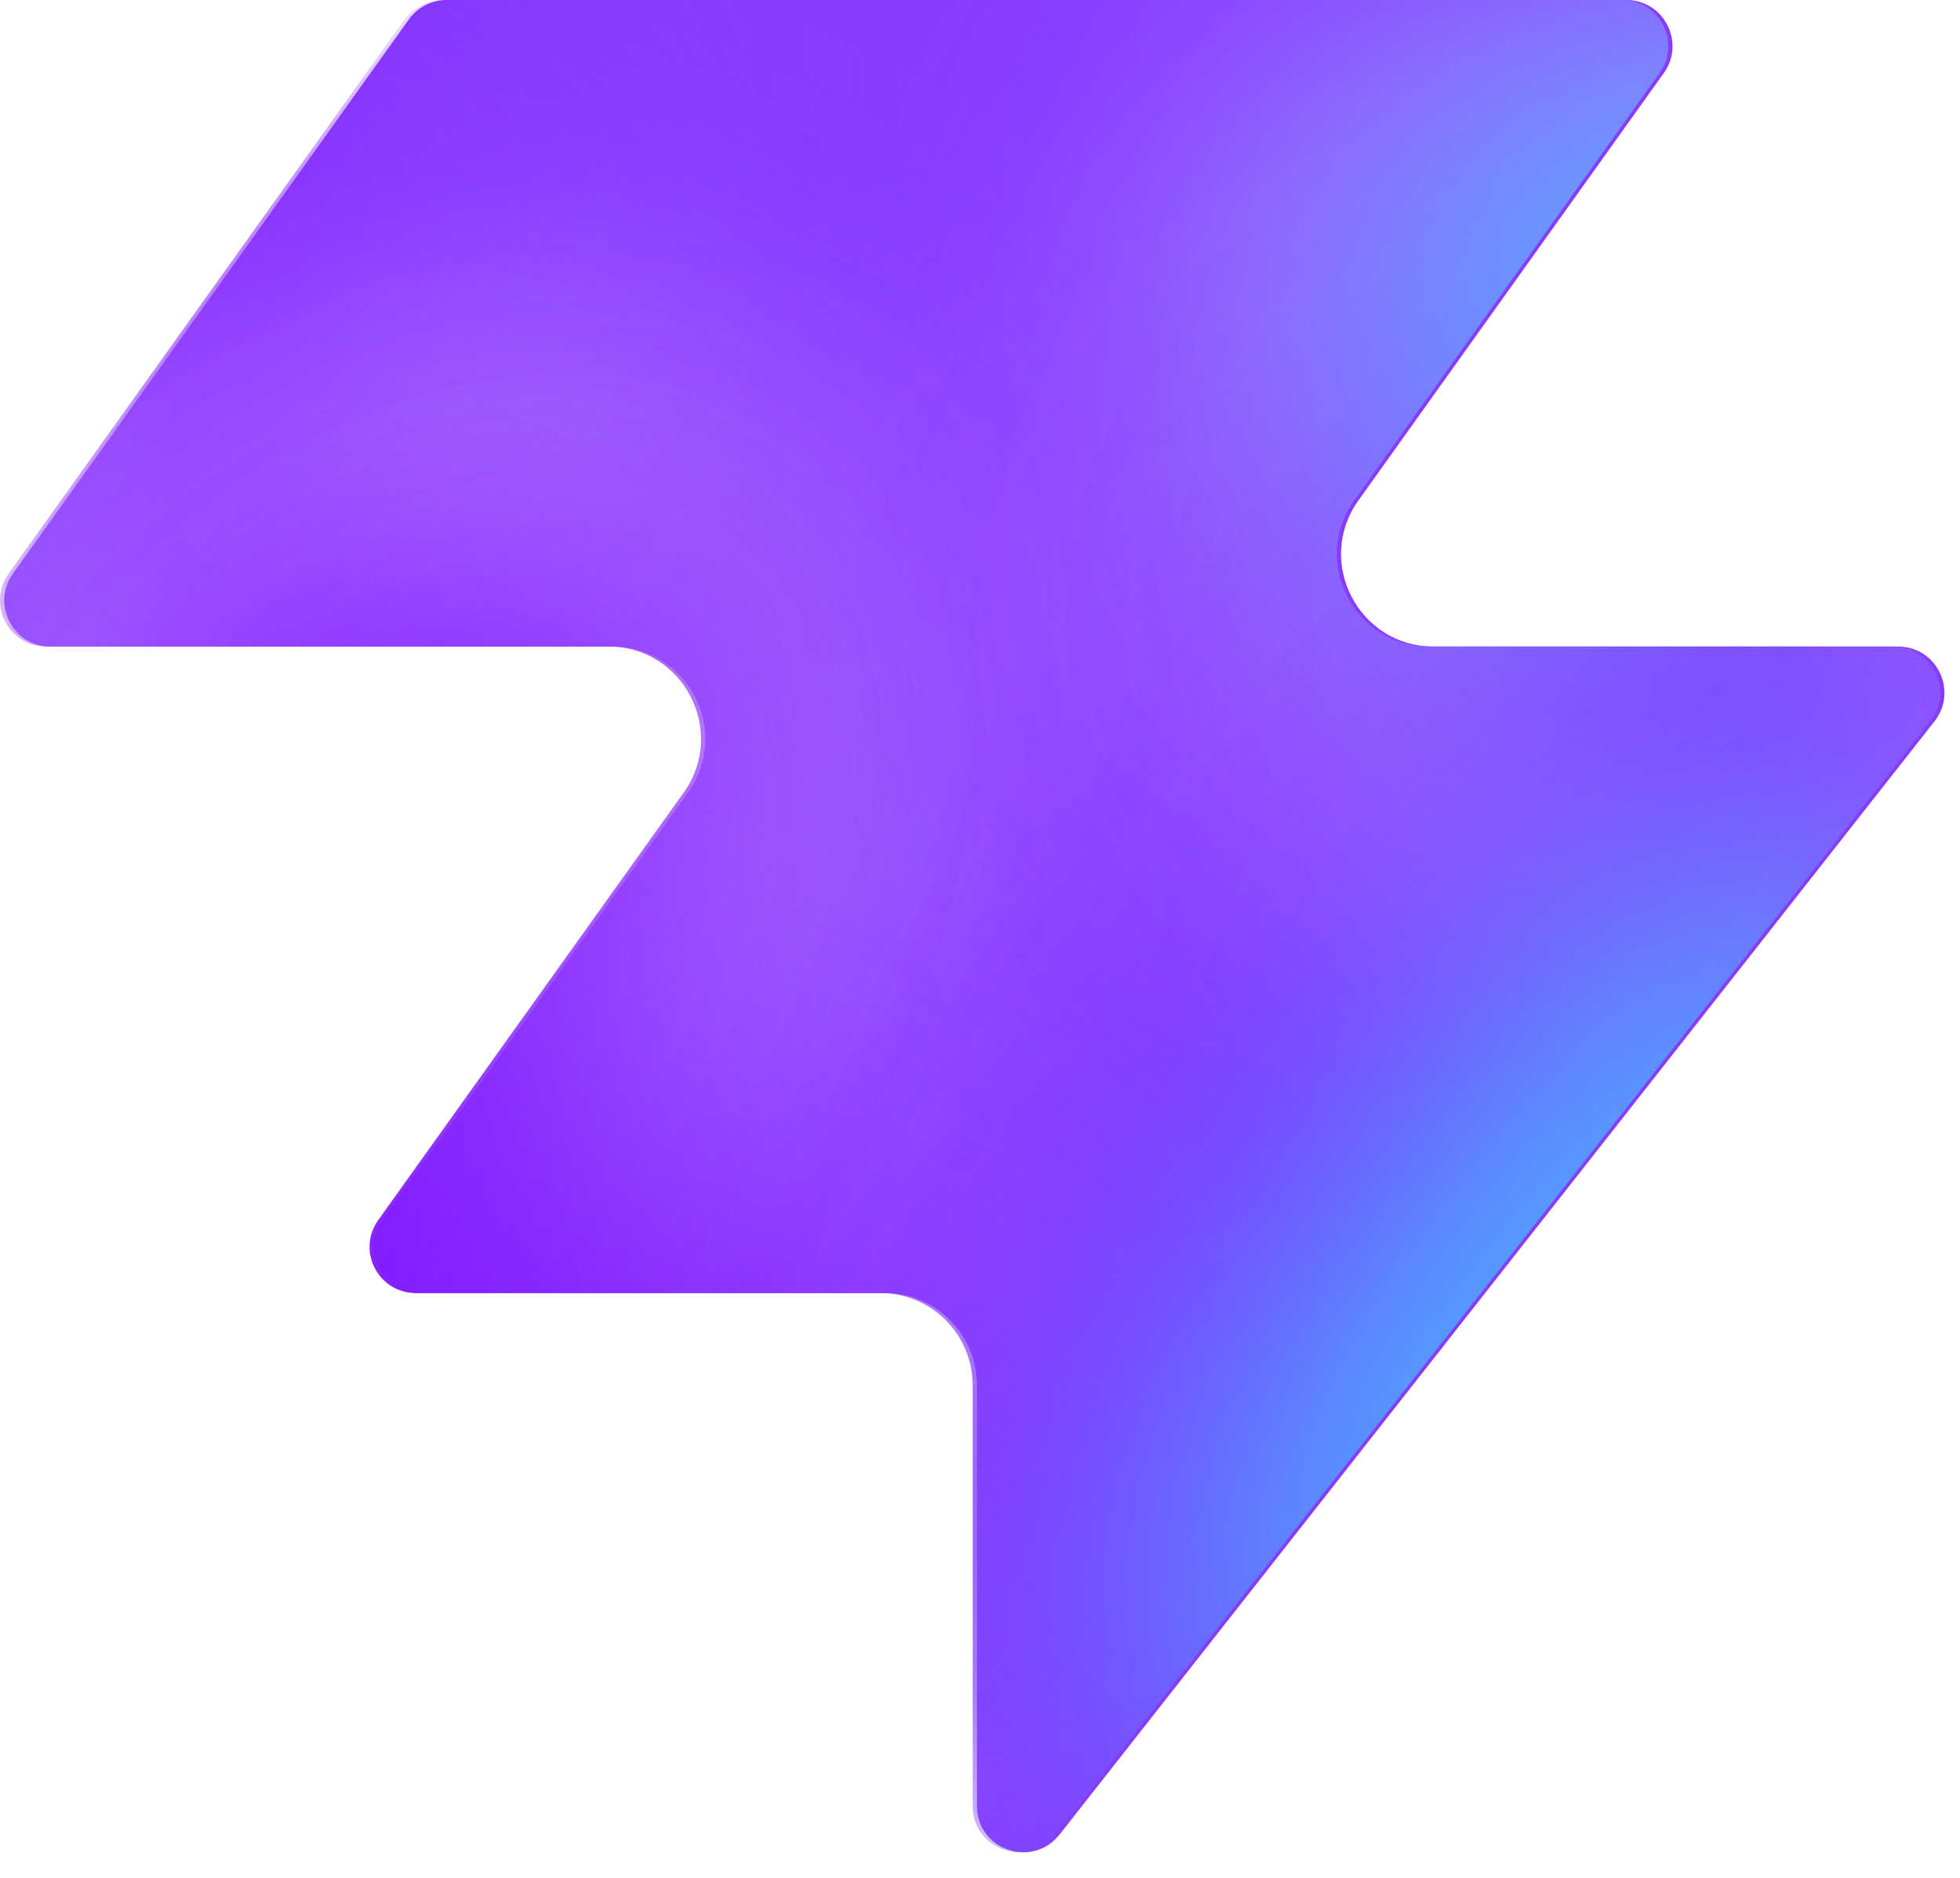
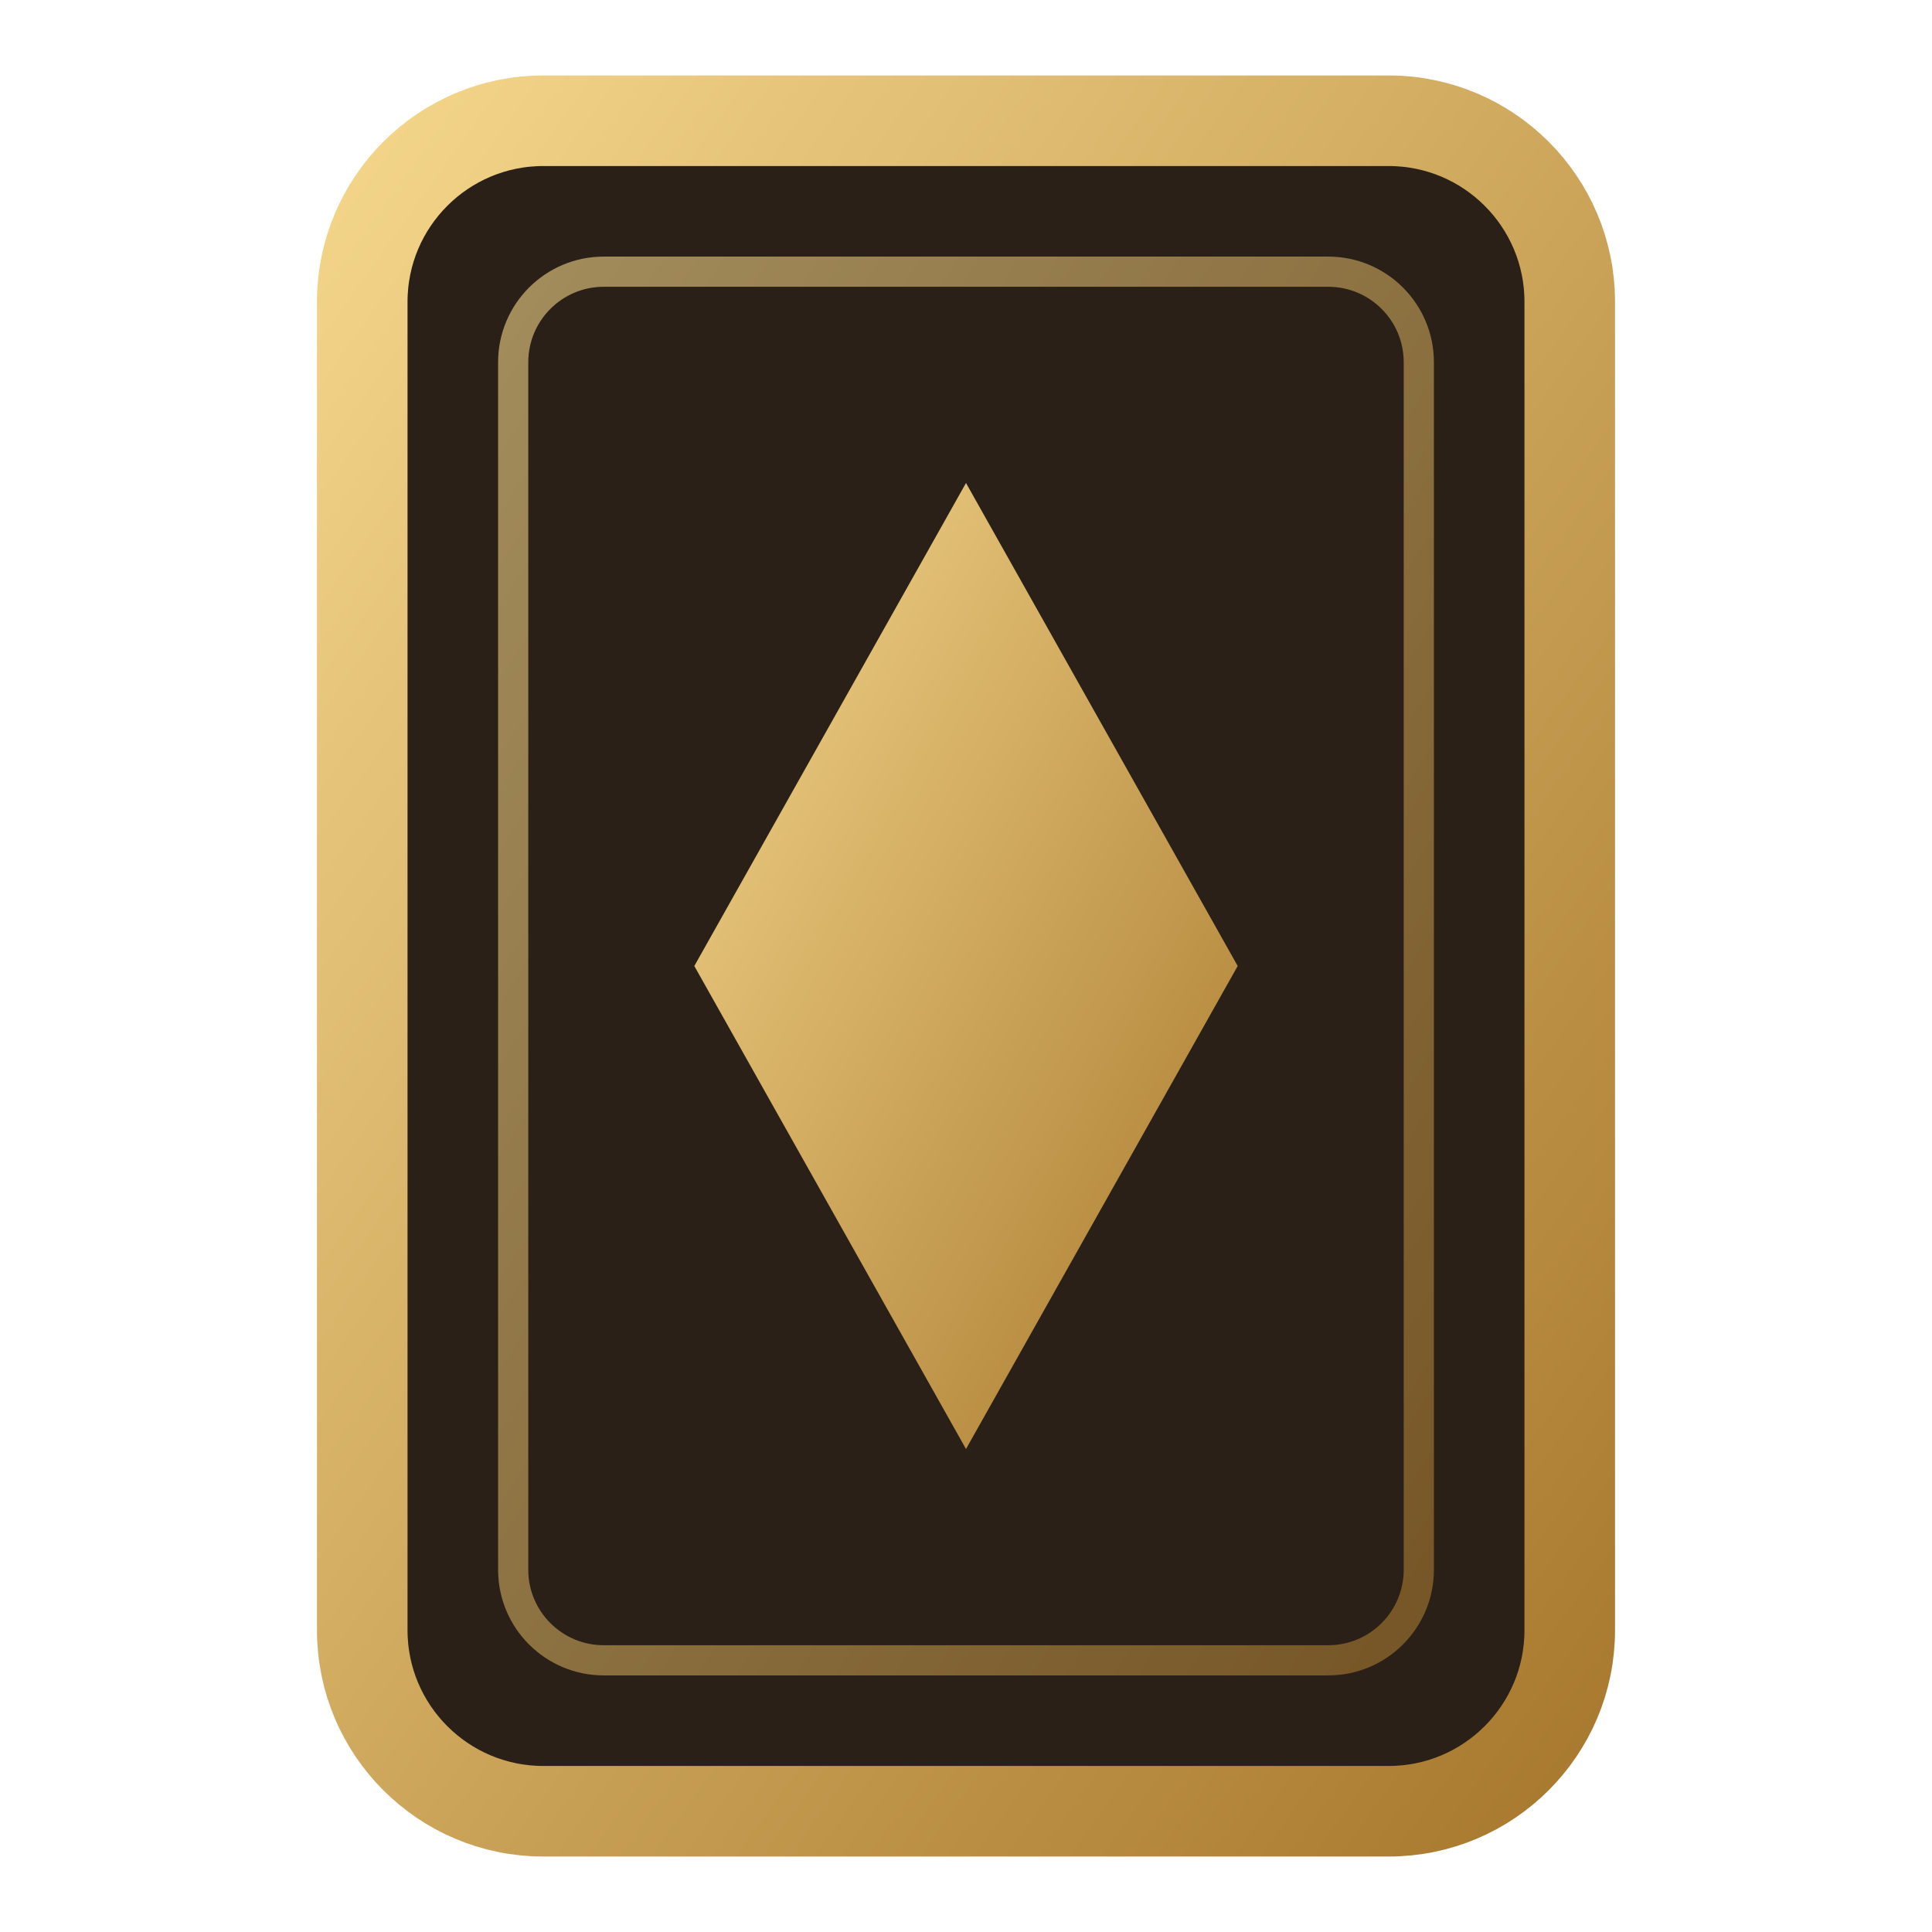
- <svg xmlns="http://www.w3.org/2000/svg" width="48" height="46" fill="none" viewBox="0 0 48 46">
-   <path fill="#863bff" d="M25.946 44.938c-.664.845-2.021.375-2.021-.698V33.937a2.26 2.26 0 0 0-2.262-2.262H10.287c-.92 0-1.456-1.04-.92-1.788l7.48-10.471c1.07-1.497 0-3.578-1.842-3.578H1.237c-.92 0-1.456-1.04-.92-1.788L10.013.474c.214-.297.556-.474.92-.474h28.894c.92 0 1.456 1.04.92 1.788l-7.48 10.471c-1.07 1.498 0 3.579 1.842 3.579h11.377c.943 0 1.473 1.088.89 1.83L25.947 44.94z" style="fill:#863bff;fill:color(display-p3 .525 .23 1);fill-opacity:1" />
-   <mask id="a" width="48" height="46" x="0" y="0" maskUnits="userSpaceOnUse" style="mask-type:alpha">
-     <path fill="#000" d="M25.842 44.938c-.664.844-2.021.375-2.021-.698V33.937a2.26 2.26 0 0 0-2.262-2.262H10.183c-.92 0-1.456-1.04-.92-1.788l7.48-10.471c1.07-1.498 0-3.579-1.842-3.579H1.133c-.92 0-1.456-1.04-.92-1.787L9.91.473c.214-.297.556-.474.92-.474h28.894c.92 0 1.456 1.04.92 1.788l-7.48 10.471c-1.07 1.498 0 3.578 1.842 3.578h11.377c.943 0 1.473 1.088.89 1.832L25.843 44.94z" style="fill:#000;fill-opacity:1" />
-   </mask>
-   <g mask="url(#a)">
-     <g filter="url(#b)">
-       <ellipse cx="5.508" cy="14.704" fill="#ede6ff" rx="5.508" ry="14.704" style="fill:#ede6ff;fill:color(display-p3 .927 .903 1);fill-opacity:1" transform="matrix(.00324 1 1 -.00324 -4.47 31.516)" />
-     </g>
-     <g filter="url(#c)">
-       <ellipse cx="10.399" cy="29.851" fill="#ede6ff" rx="10.399" ry="29.851" style="fill:#ede6ff;fill:color(display-p3 .927 .903 1);fill-opacity:1" transform="matrix(.00324 1 1 -.00324 -39.328 7.883)" />
-     </g>
-     <g filter="url(#d)">
-       <ellipse cx="5.508" cy="30.487" fill="#7e14ff" rx="5.508" ry="30.487" style="fill:#7e14ff;fill:color(display-p3 .492 .077 1);fill-opacity:1" transform="rotate(89.814 -25.913 -14.639)scale(1 -1)" />
-     </g>
-     <g filter="url(#e)">
-       <ellipse cx="5.508" cy="30.599" fill="#7e14ff" rx="5.508" ry="30.599" style="fill:#7e14ff;fill:color(display-p3 .492 .077 1);fill-opacity:1" transform="rotate(89.814 -32.644 -3.334)scale(1 -1)" />
-     </g>
-     <g filter="url(#f)">
-       <ellipse cx="5.508" cy="30.599" fill="#7e14ff" rx="5.508" ry="30.599" style="fill:#7e14ff;fill:color(display-p3 .492 .077 1);fill-opacity:1" transform="matrix(.00324 1 1 -.00324 -34.34 30.47)" />
-     </g>
-     <g filter="url(#g)">
-       <ellipse cx="14.072" cy="22.078" fill="#ede6ff" rx="14.072" ry="22.078" style="fill:#ede6ff;fill:color(display-p3 .927 .903 1);fill-opacity:1" transform="rotate(93.35 24.506 48.493)scale(-1 1)" />
-     </g>
-     <g filter="url(#h)">
-       <ellipse cx="3.47" cy="21.501" fill="#7e14ff" rx="3.47" ry="21.501" style="fill:#7e14ff;fill:color(display-p3 .492 .077 1);fill-opacity:1" transform="rotate(89.009 28.708 47.59)scale(-1 1)" />
-     </g>
-     <g filter="url(#i)">
-       <ellipse cx="3.47" cy="21.501" fill="#7e14ff" rx="3.47" ry="21.501" style="fill:#7e14ff;fill:color(display-p3 .492 .077 1);fill-opacity:1" transform="rotate(89.009 28.708 47.59)scale(-1 1)" />
-     </g>
-     <g filter="url(#j)">
-       <ellipse cx=".387" cy="8.972" fill="#7e14ff" rx="4.407" ry="29.108" style="fill:#7e14ff;fill:color(display-p3 .492 .077 1);fill-opacity:1" transform="rotate(39.51 .387 8.972)" />
-     </g>
-     <g filter="url(#k)">
-       <ellipse cx="47.523" cy="-6.092" fill="#7e14ff" rx="4.407" ry="29.108" style="fill:#7e14ff;fill:color(display-p3 .492 .077 1);fill-opacity:1" transform="rotate(37.892 47.523 -6.092)" />
-     </g>
-     <g filter="url(#l)">
-       <ellipse cx="41.412" cy="6.333" fill="#47bfff" rx="5.971" ry="9.665" style="fill:#47bfff;fill:color(display-p3 .28 .748 1);fill-opacity:1" transform="rotate(37.892 41.412 6.333)" />
-     </g>
-     <g filter="url(#m)">
-       <ellipse cx="-1.879" cy="38.332" fill="#7e14ff" rx="4.407" ry="29.108" style="fill:#7e14ff;fill:color(display-p3 .492 .077 1);fill-opacity:1" transform="rotate(37.892 -1.88 38.332)" />
-     </g>
-     <g filter="url(#n)">
-       <ellipse cx="-1.879" cy="38.332" fill="#7e14ff" rx="4.407" ry="29.108" style="fill:#7e14ff;fill:color(display-p3 .492 .077 1);fill-opacity:1" transform="rotate(37.892 -1.88 38.332)" />
-     </g>
-     <g filter="url(#o)">
-       <ellipse cx="35.651" cy="29.907" fill="#7e14ff" rx="4.407" ry="29.108" style="fill:#7e14ff;fill:color(display-p3 .492 .077 1);fill-opacity:1" transform="rotate(37.892 35.651 29.907)" />
-     </g>
-     <g filter="url(#p)">
-       <ellipse cx="38.418" cy="32.4" fill="#47bfff" rx="5.971" ry="15.297" style="fill:#47bfff;fill:color(display-p3 .28 .748 1);fill-opacity:1" transform="rotate(37.892 38.418 32.4)" />
-     </g>
-   </g>
+ <svg xmlns="http://www.w3.org/2000/svg" viewBox="0 0 64 64">
  <defs>
-     <filter id="b" width="60.045" height="41.654" x="-19.77" y="16.149" color-interpolation-filters="sRGB" filterUnits="userSpaceOnUse">
-       <feFlood flood-opacity="0" result="BackgroundImageFix" />
-       <feBlend in="SourceGraphic" in2="BackgroundImageFix" result="shape" />
-       <feGaussianBlur result="effect1_foregroundBlur_2002_17158" stdDeviation="7.659" />
-     </filter>
-     <filter id="c" width="90.34" height="51.437" x="-54.613" y="-7.533" color-interpolation-filters="sRGB" filterUnits="userSpaceOnUse">
-       <feFlood flood-opacity="0" result="BackgroundImageFix" />
-       <feBlend in="SourceGraphic" in2="BackgroundImageFix" result="shape" />
-       <feGaussianBlur result="effect1_foregroundBlur_2002_17158" stdDeviation="7.659" />
-     </filter>
-     <filter id="d" width="79.355" height="29.4" x="-49.64" y="2.03" color-interpolation-filters="sRGB" filterUnits="userSpaceOnUse">
-       <feFlood flood-opacity="0" result="BackgroundImageFix" />
-       <feBlend in="SourceGraphic" in2="BackgroundImageFix" result="shape" />
-       <feGaussianBlur result="effect1_foregroundBlur_2002_17158" stdDeviation="4.596" />
-     </filter>
-     <filter id="e" width="79.579" height="29.4" x="-45.045" y="20.029" color-interpolation-filters="sRGB" filterUnits="userSpaceOnUse">
-       <feFlood flood-opacity="0" result="BackgroundImageFix" />
-       <feBlend in="SourceGraphic" in2="BackgroundImageFix" result="shape" />
-       <feGaussianBlur result="effect1_foregroundBlur_2002_17158" stdDeviation="4.596" />
-     </filter>
-     <filter id="f" width="79.579" height="29.4" x="-43.513" y="21.178" color-interpolation-filters="sRGB" filterUnits="userSpaceOnUse">
-       <feFlood flood-opacity="0" result="BackgroundImageFix" />
-       <feBlend in="SourceGraphic" in2="BackgroundImageFix" result="shape" />
-       <feGaussianBlur result="effect1_foregroundBlur_2002_17158" stdDeviation="4.596" />
-     </filter>
-     <filter id="g" width="74.749" height="58.852" x="15.756" y="-17.901" color-interpolation-filters="sRGB" filterUnits="userSpaceOnUse">
-       <feFlood flood-opacity="0" result="BackgroundImageFix" />
-       <feBlend in="SourceGraphic" in2="BackgroundImageFix" result="shape" />
-       <feGaussianBlur result="effect1_foregroundBlur_2002_17158" stdDeviation="7.659" />
-     </filter>
-     <filter id="h" width="61.377" height="25.362" x="23.548" y="2.284" color-interpolation-filters="sRGB" filterUnits="userSpaceOnUse">
-       <feFlood flood-opacity="0" result="BackgroundImageFix" />
-       <feBlend in="SourceGraphic" in2="BackgroundImageFix" result="shape" />
-       <feGaussianBlur result="effect1_foregroundBlur_2002_17158" stdDeviation="4.596" />
-     </filter>
-     <filter id="i" width="61.377" height="25.362" x="23.548" y="2.284" color-interpolation-filters="sRGB" filterUnits="userSpaceOnUse">
-       <feFlood flood-opacity="0" result="BackgroundImageFix" />
-       <feBlend in="SourceGraphic" in2="BackgroundImageFix" result="shape" />
-       <feGaussianBlur result="effect1_foregroundBlur_2002_17158" stdDeviation="4.596" />
-     </filter>
-     <filter id="j" width="56.045" height="63.649" x="-27.636" y="-22.853" color-interpolation-filters="sRGB" filterUnits="userSpaceOnUse">
-       <feFlood flood-opacity="0" result="BackgroundImageFix" />
-       <feBlend in="SourceGraphic" in2="BackgroundImageFix" result="shape" />
-       <feGaussianBlur result="effect1_foregroundBlur_2002_17158" stdDeviation="4.596" />
-     </filter>
-     <filter id="k" width="54.814" height="64.646" x="20.116" y="-38.415" color-interpolation-filters="sRGB" filterUnits="userSpaceOnUse">
-       <feFlood flood-opacity="0" result="BackgroundImageFix" />
-       <feBlend in="SourceGraphic" in2="BackgroundImageFix" result="shape" />
-       <feGaussianBlur result="effect1_foregroundBlur_2002_17158" stdDeviation="4.596" />
-     </filter>
-     <filter id="l" width="33.541" height="35.313" x="24.641" y="-11.323" color-interpolation-filters="sRGB" filterUnits="userSpaceOnUse">
-       <feFlood flood-opacity="0" result="BackgroundImageFix" />
-       <feBlend in="SourceGraphic" in2="BackgroundImageFix" result="shape" />
-       <feGaussianBlur result="effect1_foregroundBlur_2002_17158" stdDeviation="4.596" />
-     </filter>
-     <filter id="m" width="54.814" height="64.646" x="-29.286" y="6.009" color-interpolation-filters="sRGB" filterUnits="userSpaceOnUse">
-       <feFlood flood-opacity="0" result="BackgroundImageFix" />
-       <feBlend in="SourceGraphic" in2="BackgroundImageFix" result="shape" />
-       <feGaussianBlur result="effect1_foregroundBlur_2002_17158" stdDeviation="4.596" />
-     </filter>
-     <filter id="n" width="54.814" height="64.646" x="-29.286" y="6.009" color-interpolation-filters="sRGB" filterUnits="userSpaceOnUse">
-       <feFlood flood-opacity="0" result="BackgroundImageFix" />
-       <feBlend in="SourceGraphic" in2="BackgroundImageFix" result="shape" />
-       <feGaussianBlur result="effect1_foregroundBlur_2002_17158" stdDeviation="4.596" />
-     </filter>
-     <filter id="o" width="54.814" height="64.646" x="8.244" y="-2.416" color-interpolation-filters="sRGB" filterUnits="userSpaceOnUse">
-       <feFlood flood-opacity="0" result="BackgroundImageFix" />
-       <feBlend in="SourceGraphic" in2="BackgroundImageFix" result="shape" />
-       <feGaussianBlur result="effect1_foregroundBlur_2002_17158" stdDeviation="4.596" />
-     </filter>
-     <filter id="p" width="39.409" height="43.623" x="18.713" y="10.588" color-interpolation-filters="sRGB" filterUnits="userSpaceOnUse">
-       <feFlood flood-opacity="0" result="BackgroundImageFix" />
-       <feBlend in="SourceGraphic" in2="BackgroundImageFix" result="shape" />
-       <feGaussianBlur result="effect1_foregroundBlur_2002_17158" stdDeviation="4.596" />
-     </filter>
+     <linearGradient id="g" x1="0" y1="0" x2="1" y2="1">
+       <stop offset="0" stop-color="#f3d58a" />
+       <stop offset="1" stop-color="#a8792e" />
+     </linearGradient>
  </defs>
+   <rect x="12" y="4" width="40" height="56" rx="6" fill="#2a2018" stroke="url(#g)" stroke-width="3" />
+   <rect x="17" y="9" width="30" height="46" rx="3" fill="none" stroke="url(#g)" stroke-width="1" opacity=".6" />
+   <path d="M32 16l9 16-9 16-9-16z" fill="url(#g)" />
</svg>
